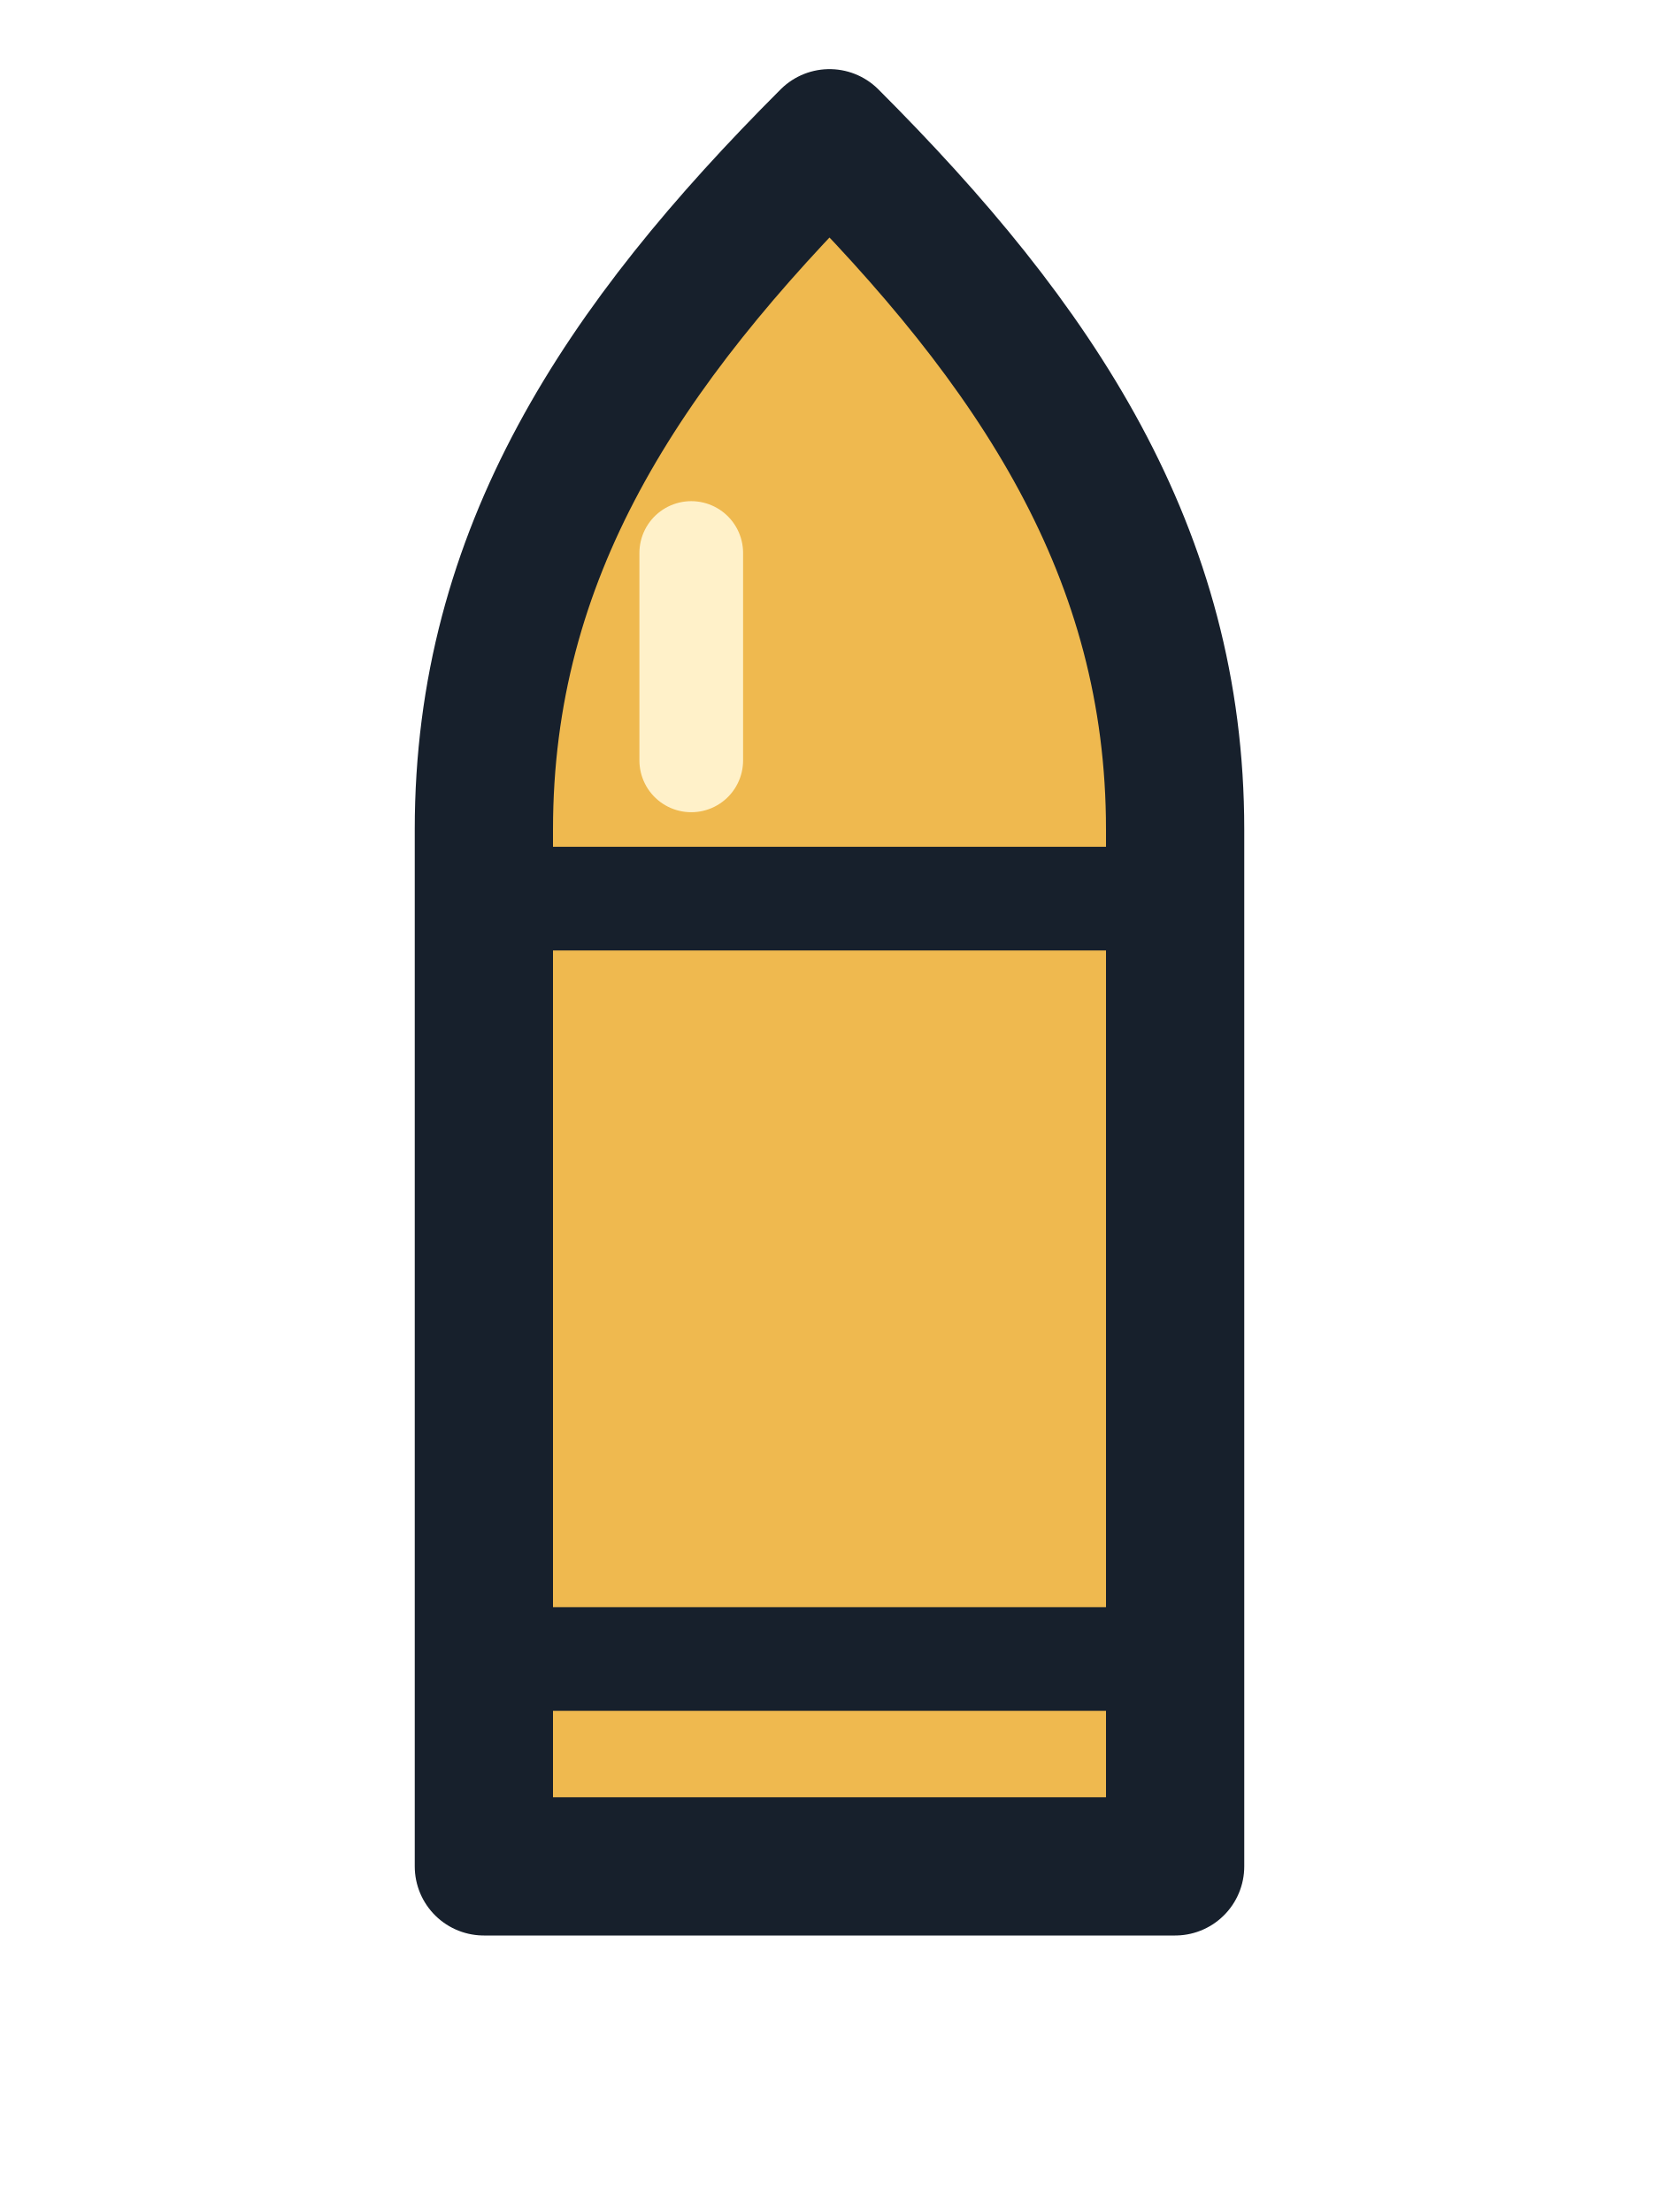
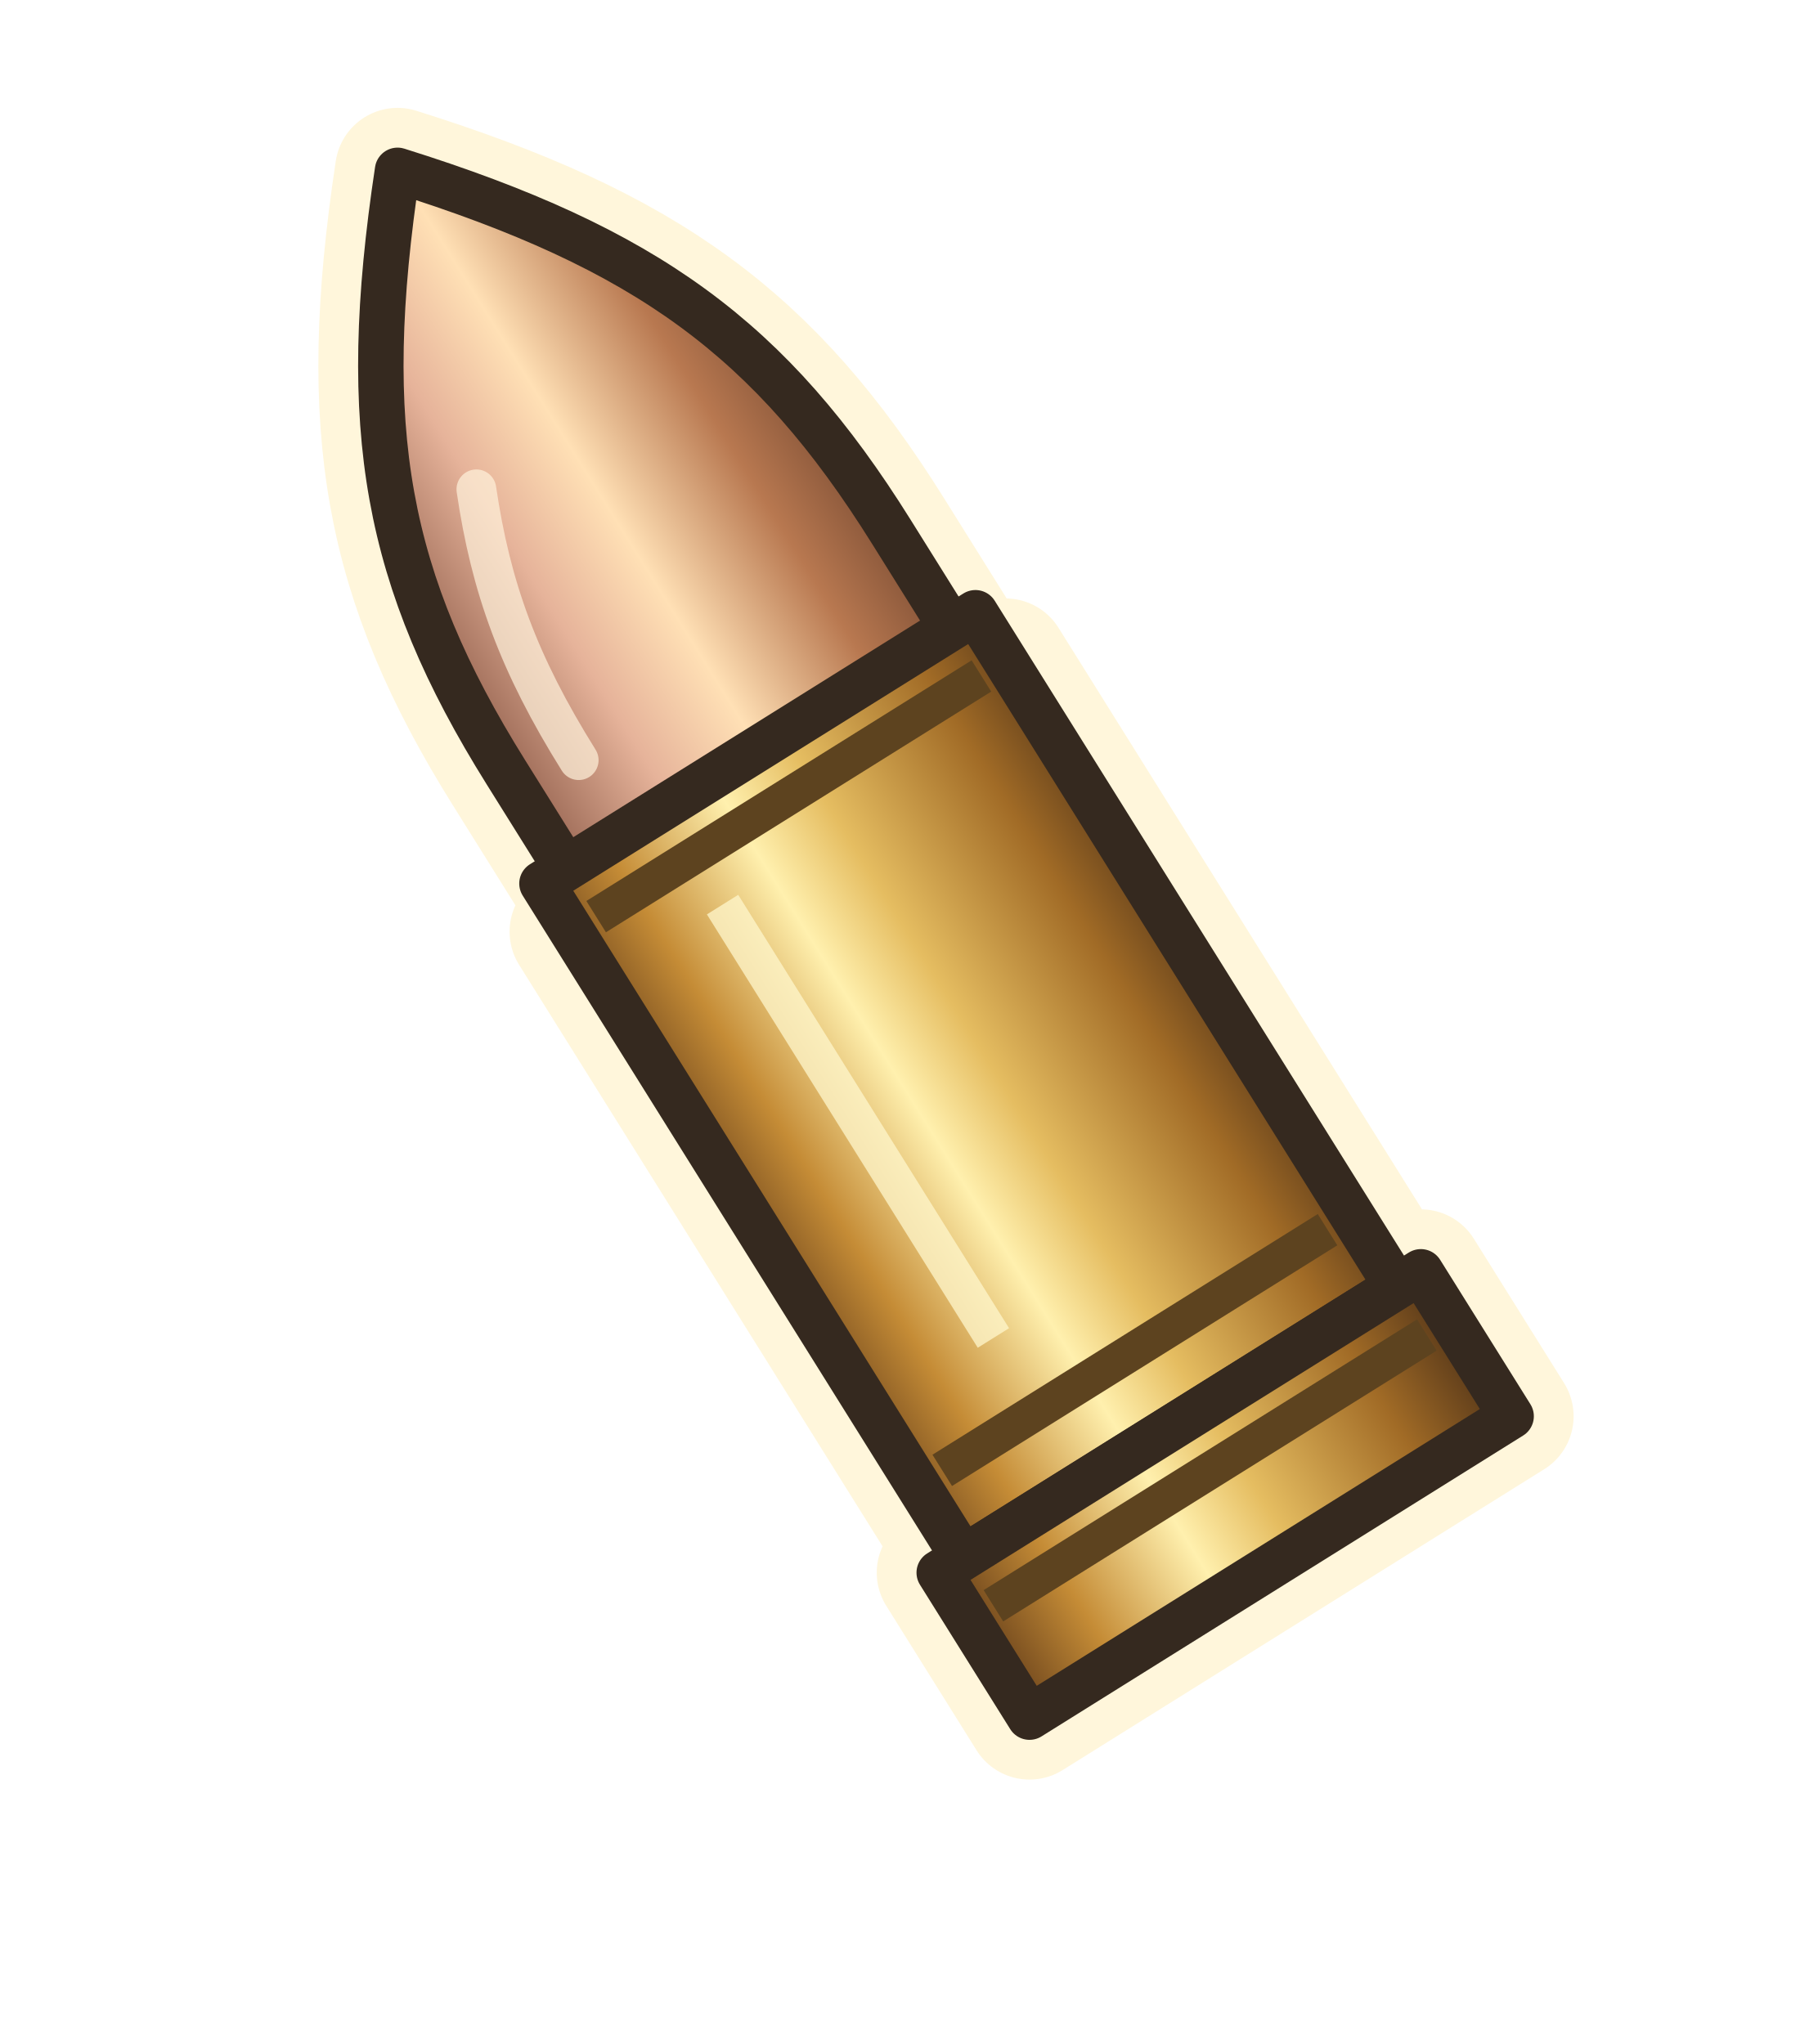
- <svg xmlns="http://www.w3.org/2000/svg" width="24" height="32" viewBox="0 0 24 32">
-   <path d="M12 2C9 5 7 8 7 12v15h10V12c0-4-2-7-5-10Z" fill="#efb94f" stroke="#17202c" stroke-width="2" stroke-linejoin="round" />
-   <path d="M8 13h8M8 24h8" fill="none" stroke="#17202c" stroke-width="1.5" />
-   <path d="M10 8v3" stroke="#fff1c9" stroke-width="1.5" stroke-linecap="round" />
+ <svg xmlns="http://www.w3.org/2000/svg" width="32" height="36" viewBox="0 0 32 36">
+   <defs>
+     <linearGradient id="brass" x1="2" y1="0" x2="12" y2="0" gradientUnits="userSpaceOnUse">
+       <stop stop-color="#6b431c" />
+       <stop offset=".18" stop-color="#c58c36" />
+       <stop offset=".4" stop-color="#fff0ae" />
+       <stop offset=".55" stop-color="#e5bd61" />
+       <stop offset=".82" stop-color="#a16b26" />
+       <stop offset="1" stop-color="#563719" />
+     </linearGradient>
+     <linearGradient id="copper" x1="2" y1="0" x2="12" y2="0" gradientUnits="userSpaceOnUse">
+       <stop stop-color="#754332" />
+       <stop offset=".32" stop-color="#e6b39a" />
+       <stop offset=".5" stop-color="#ffe0b5" />
+       <stop offset=".74" stop-color="#b87850" />
+       <stop offset="1" stop-color="#653d29" />
+     </linearGradient>
+   </defs>
+   <g transform="rotate(-32 7 3)" stroke-linejoin="round">
+     <path d="M7 3C4 6.5 3 9 3 13v3H2.5v13H2v3h10v-3h-.5V16H11v-3c0-4-1-6.5-4-10Z" fill="none" stroke="#fff3d2" stroke-opacity=".8" stroke-width="2.2" />
+     <path d="M3 16v-3c0-4 1-6.5 4-10 3 3.5 4 6 4 10v3Z" fill="url(#copper)" stroke="#35291f" stroke-width=".8" />
+     <path d="M2.5 15h9v14h-9Z" fill="url(#brass)" stroke="#35291f" stroke-width=".8" />
+     <path d="M2 29h10v3H2Z" fill="url(#brass)" stroke="#35291f" stroke-width=".8" />
+     <path d="M3 16h8M3 27.5h8M2.5 30h9" fill="none" stroke="#5d431f" stroke-width=".65" />
+     <path d="M5 17v9" fill="none" stroke="#fff7cc" stroke-opacity=".75" stroke-width=".65" />
+     <path d="M5.2 8.5c-.7 1.6-1 3-1 5" fill="none" stroke="#fff3dc" stroke-opacity=".7" stroke-width=".7" stroke-linecap="round" />
+   </g>
</svg>
